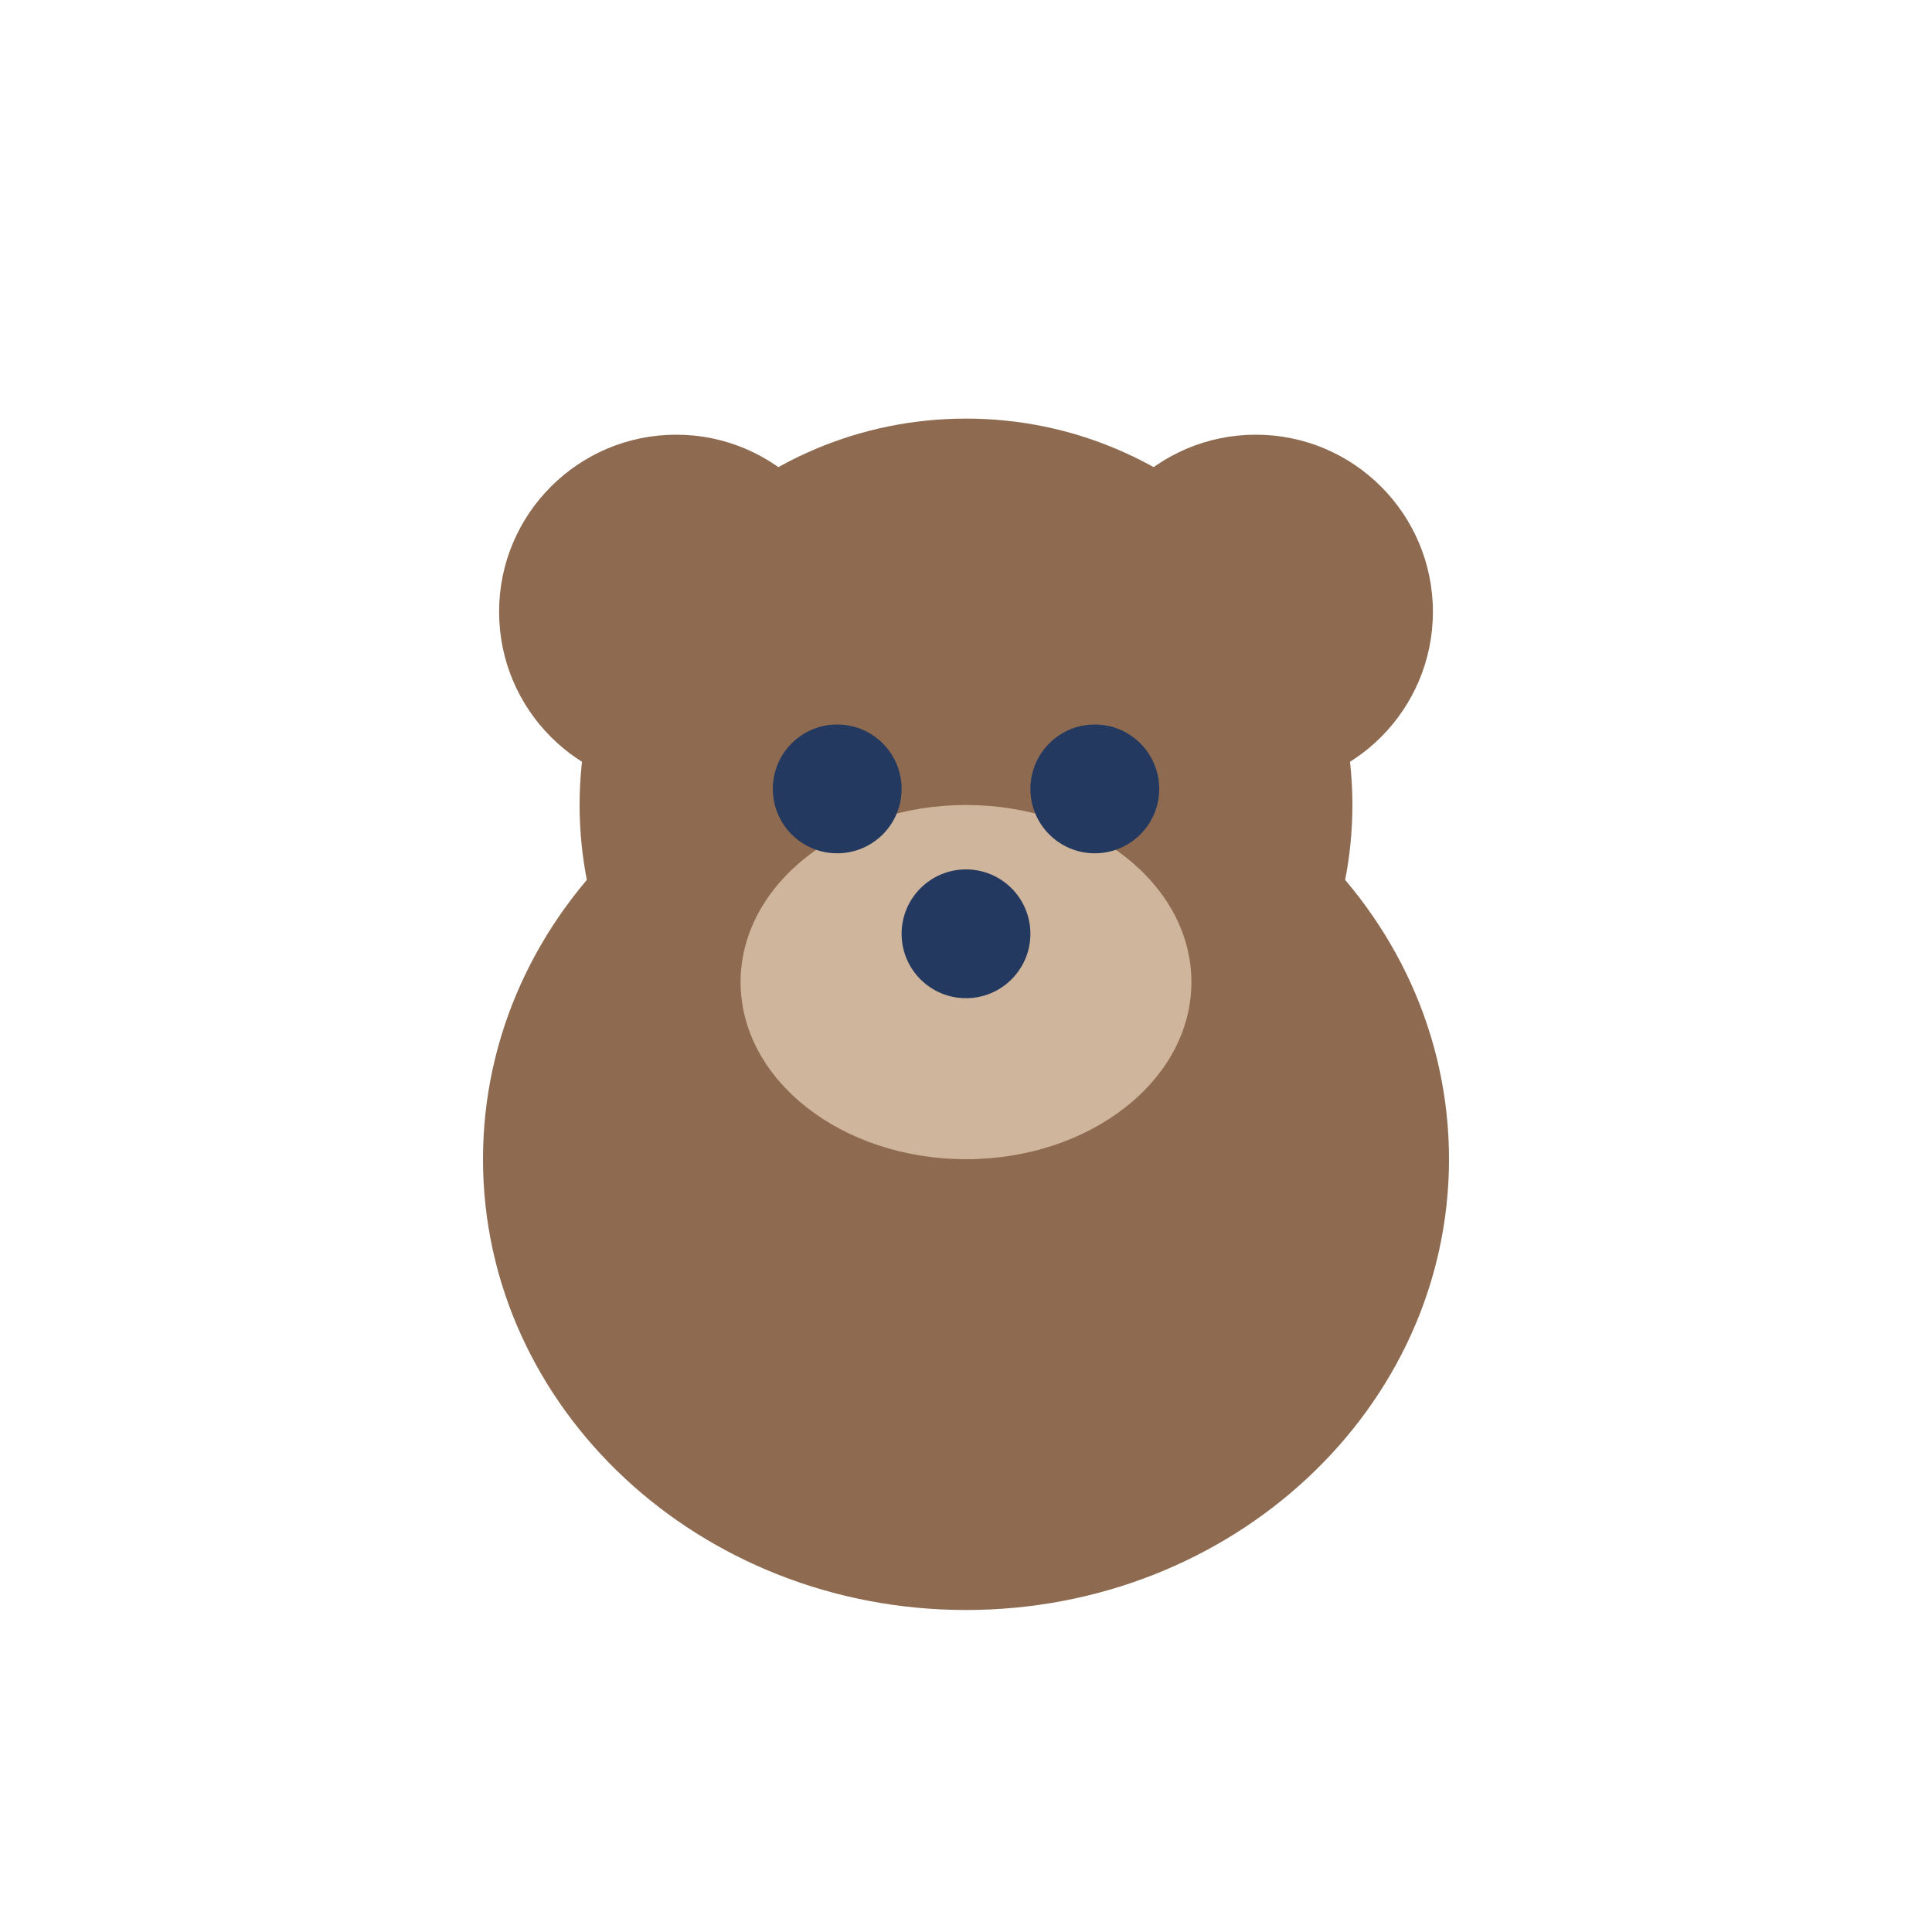
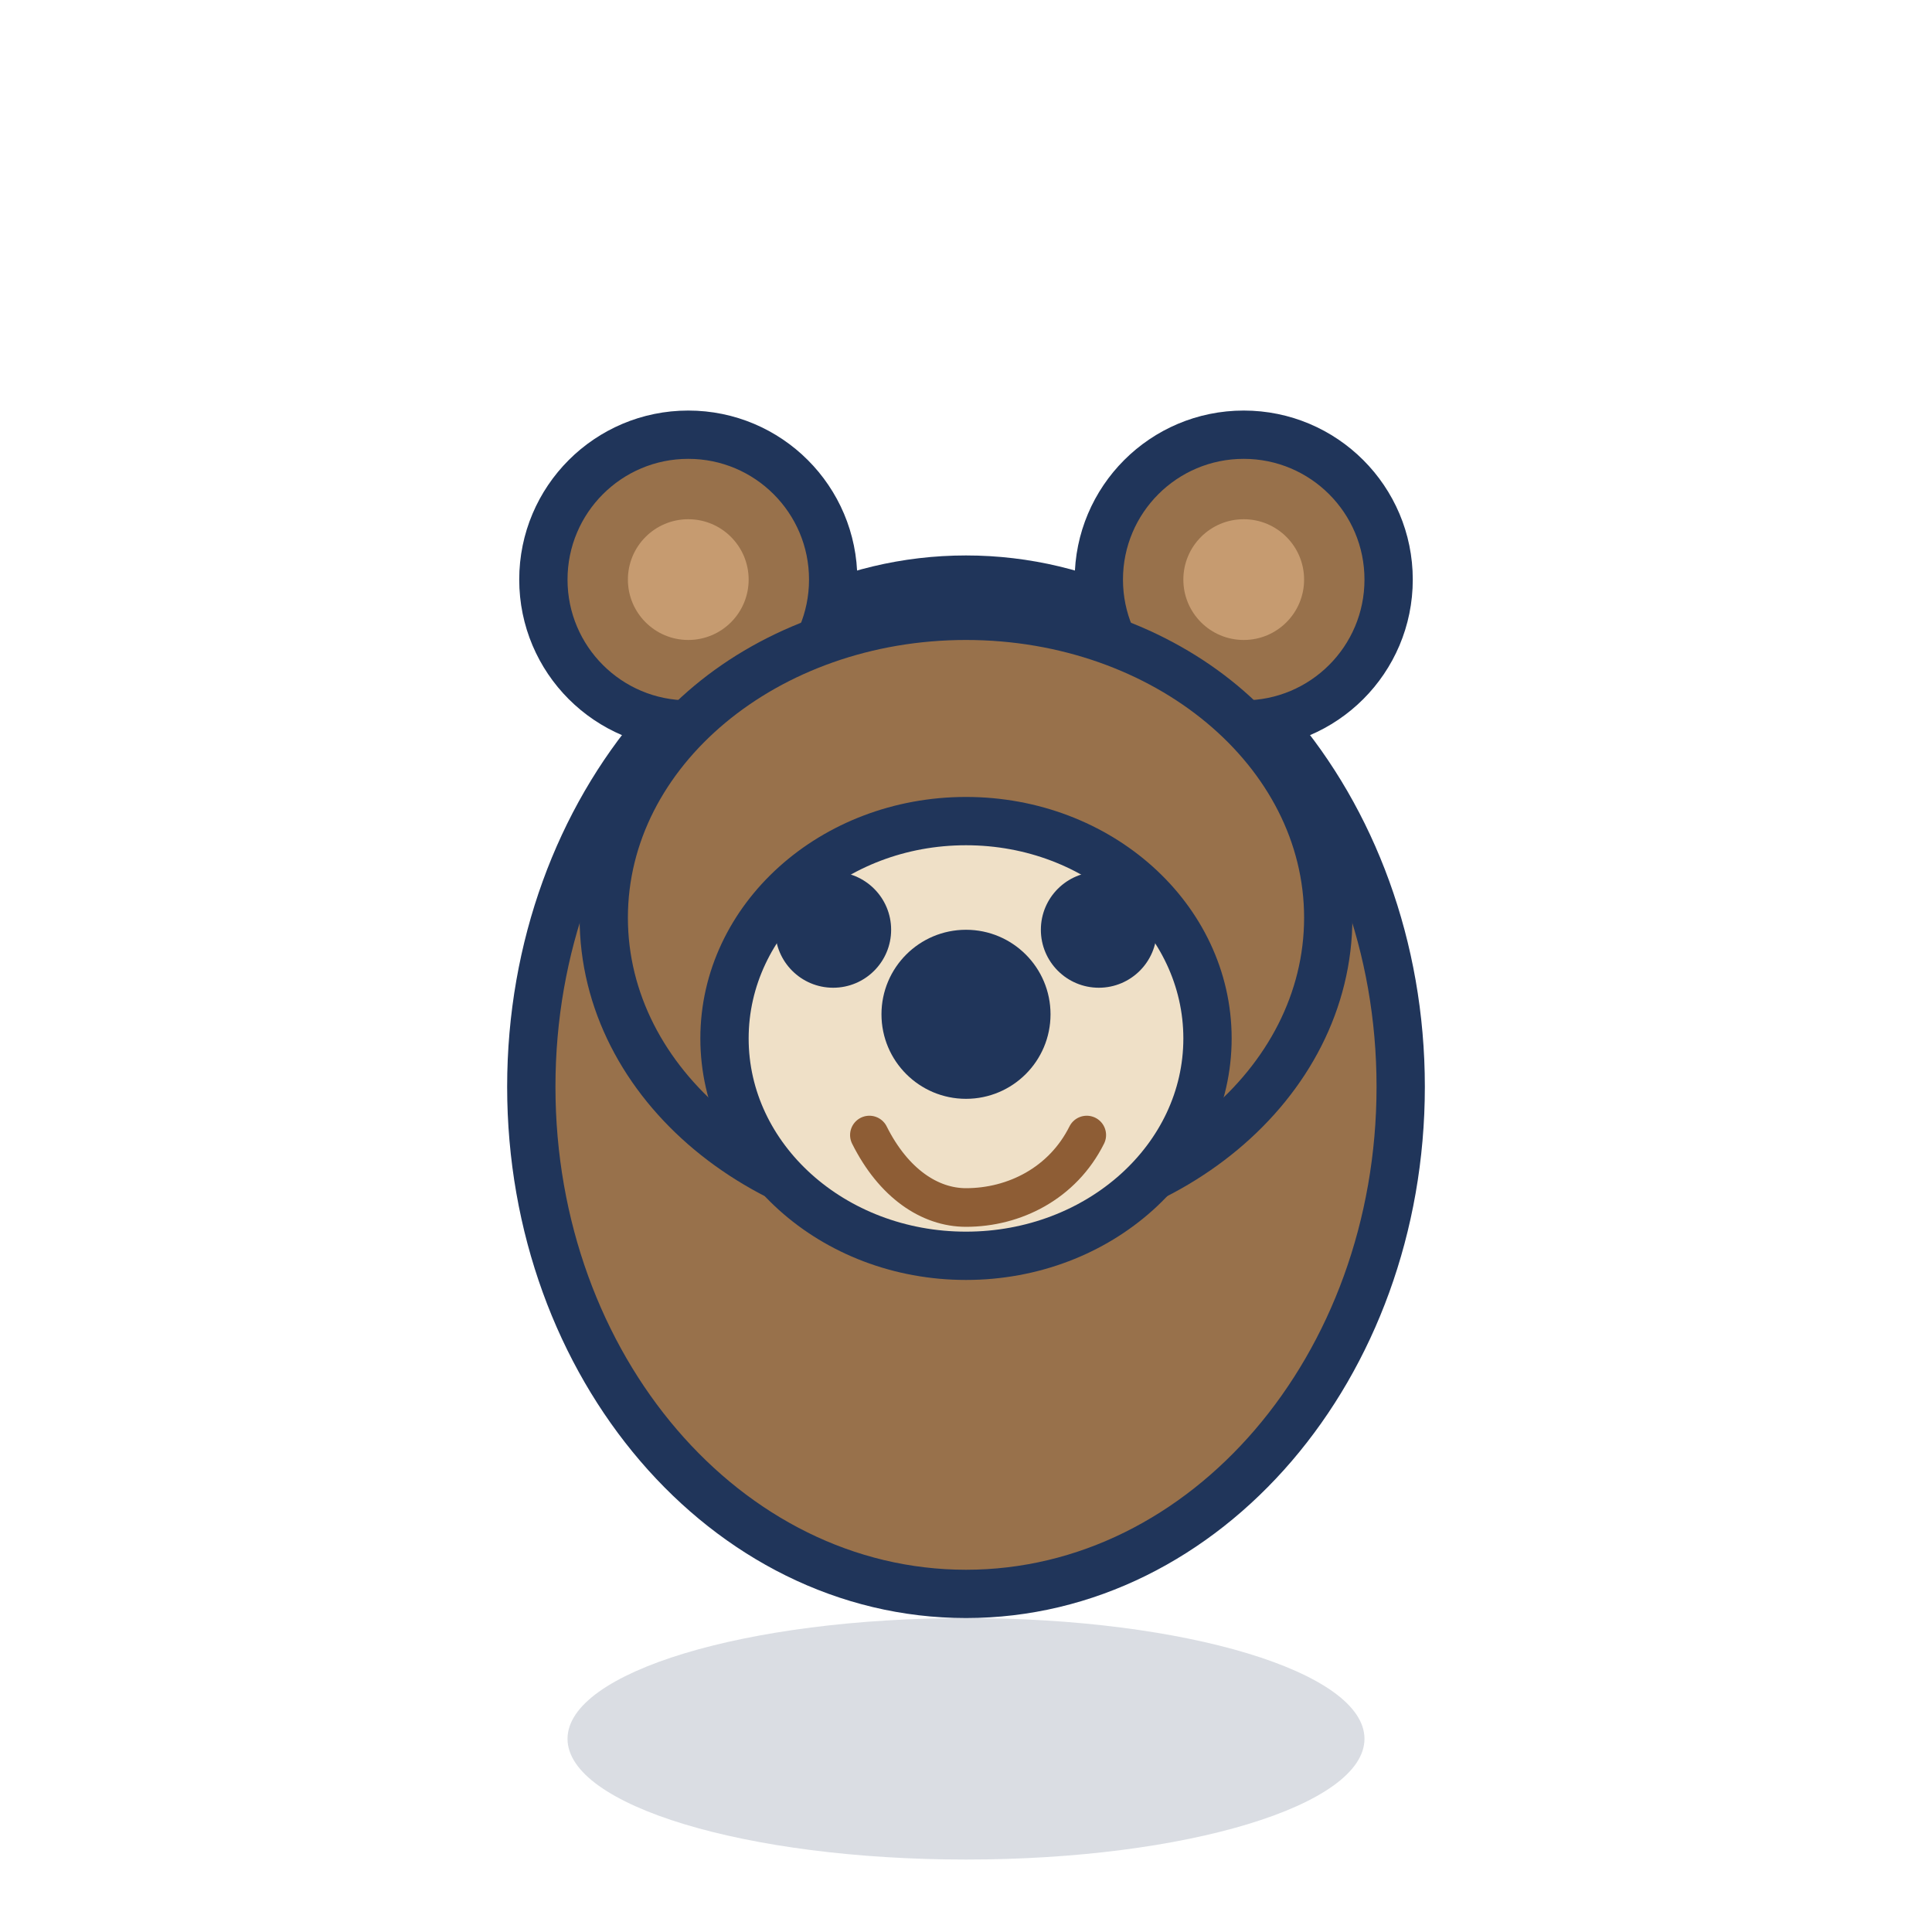
- <svg xmlns="http://www.w3.org/2000/svg" viewBox="0 0 120 120">
-   <ellipse cx="60" cy="72" rx="30" ry="28" fill="#8e6b50" />
-   <circle cx="42" cy="38" r="11" fill="#8e6b50" />
-   <circle cx="78" cy="38" r="11" fill="#8e6b50" />
-   <circle cx="60" cy="50" r="24" fill="#8e6b50" />
-   <ellipse cx="60" cy="61" rx="14" ry="11" fill="#cfb59b" />
-   <circle cx="52" cy="49" r="4" fill="#23395f" />
-   <circle cx="68" cy="49" r="4" fill="#23395f" />
-   <circle cx="60" cy="58" r="4" fill="#23395f" />
+ <svg xmlns="http://www.w3.org/2000/svg" viewBox="0 0 160 160">
+   <ellipse cx="80" cy="144" rx="33" ry="10" fill="#314565" opacity=".18" />
+   <ellipse cx="80" cy="90" rx="36" ry="42" fill="#98714b" stroke="#20355a" stroke-width="4" />
+   <circle cx="57" cy="48" r="12" fill="#98714b" stroke="#20355a" stroke-width="4" />
+   <circle cx="103" cy="48" r="12" fill="#98714b" stroke="#20355a" stroke-width="4" />
+   <circle cx="57" cy="48" r="5" fill="#c69b70" />
+   <circle cx="103" cy="48" r="5" fill="#c69b70" />
+   <ellipse cx="80" cy="76" rx="30" ry="25" fill="#98714b" stroke="#20355a" stroke-width="4" />
+   <ellipse cx="80" cy="86" rx="20" ry="18" fill="#efe0c7" stroke="#20355a" stroke-width="4" />
+   <circle cx="69" cy="77" r="4.8" fill="#20355a" />
+   <circle cx="91" cy="77" r="4.8" fill="#20355a" />
+   <circle cx="80" cy="84" r="7" fill="#20355a" />
+   <path d="M72 94c2 4 5 6 8 6 4 0 8-2 10-6" fill="none" stroke="#8e5d35" stroke-width="3.2" stroke-linecap="round" />
</svg>
